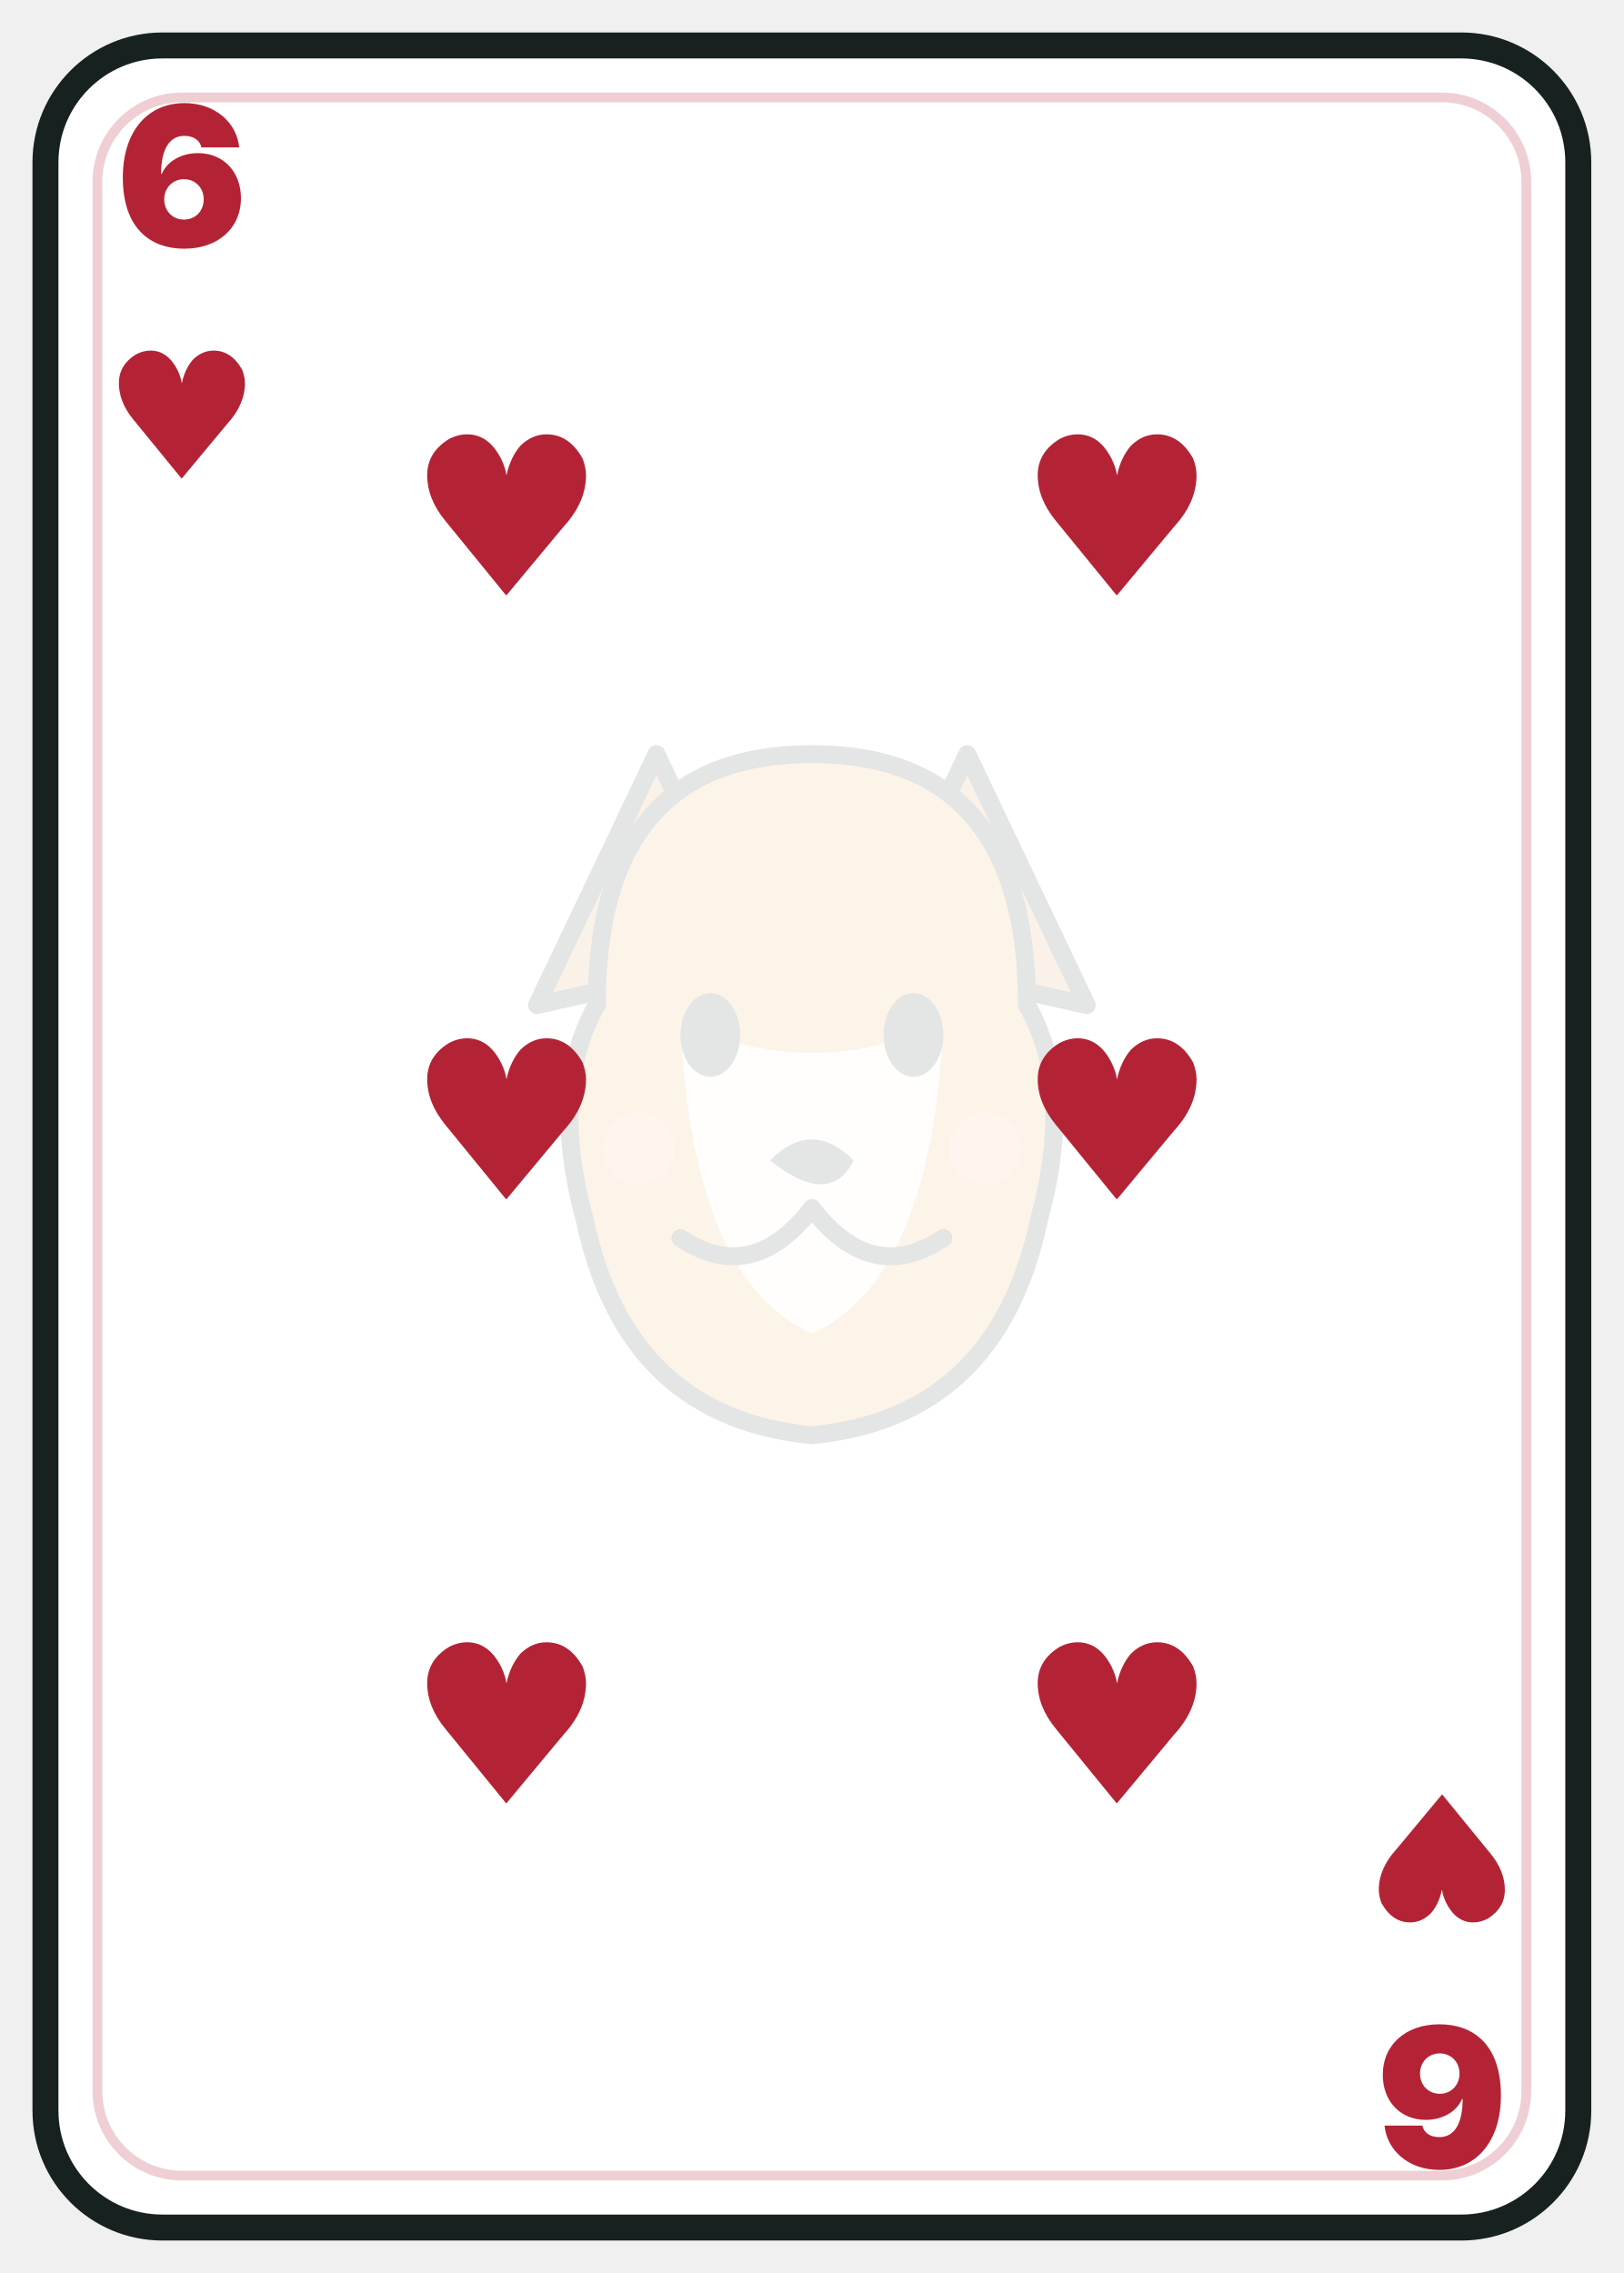
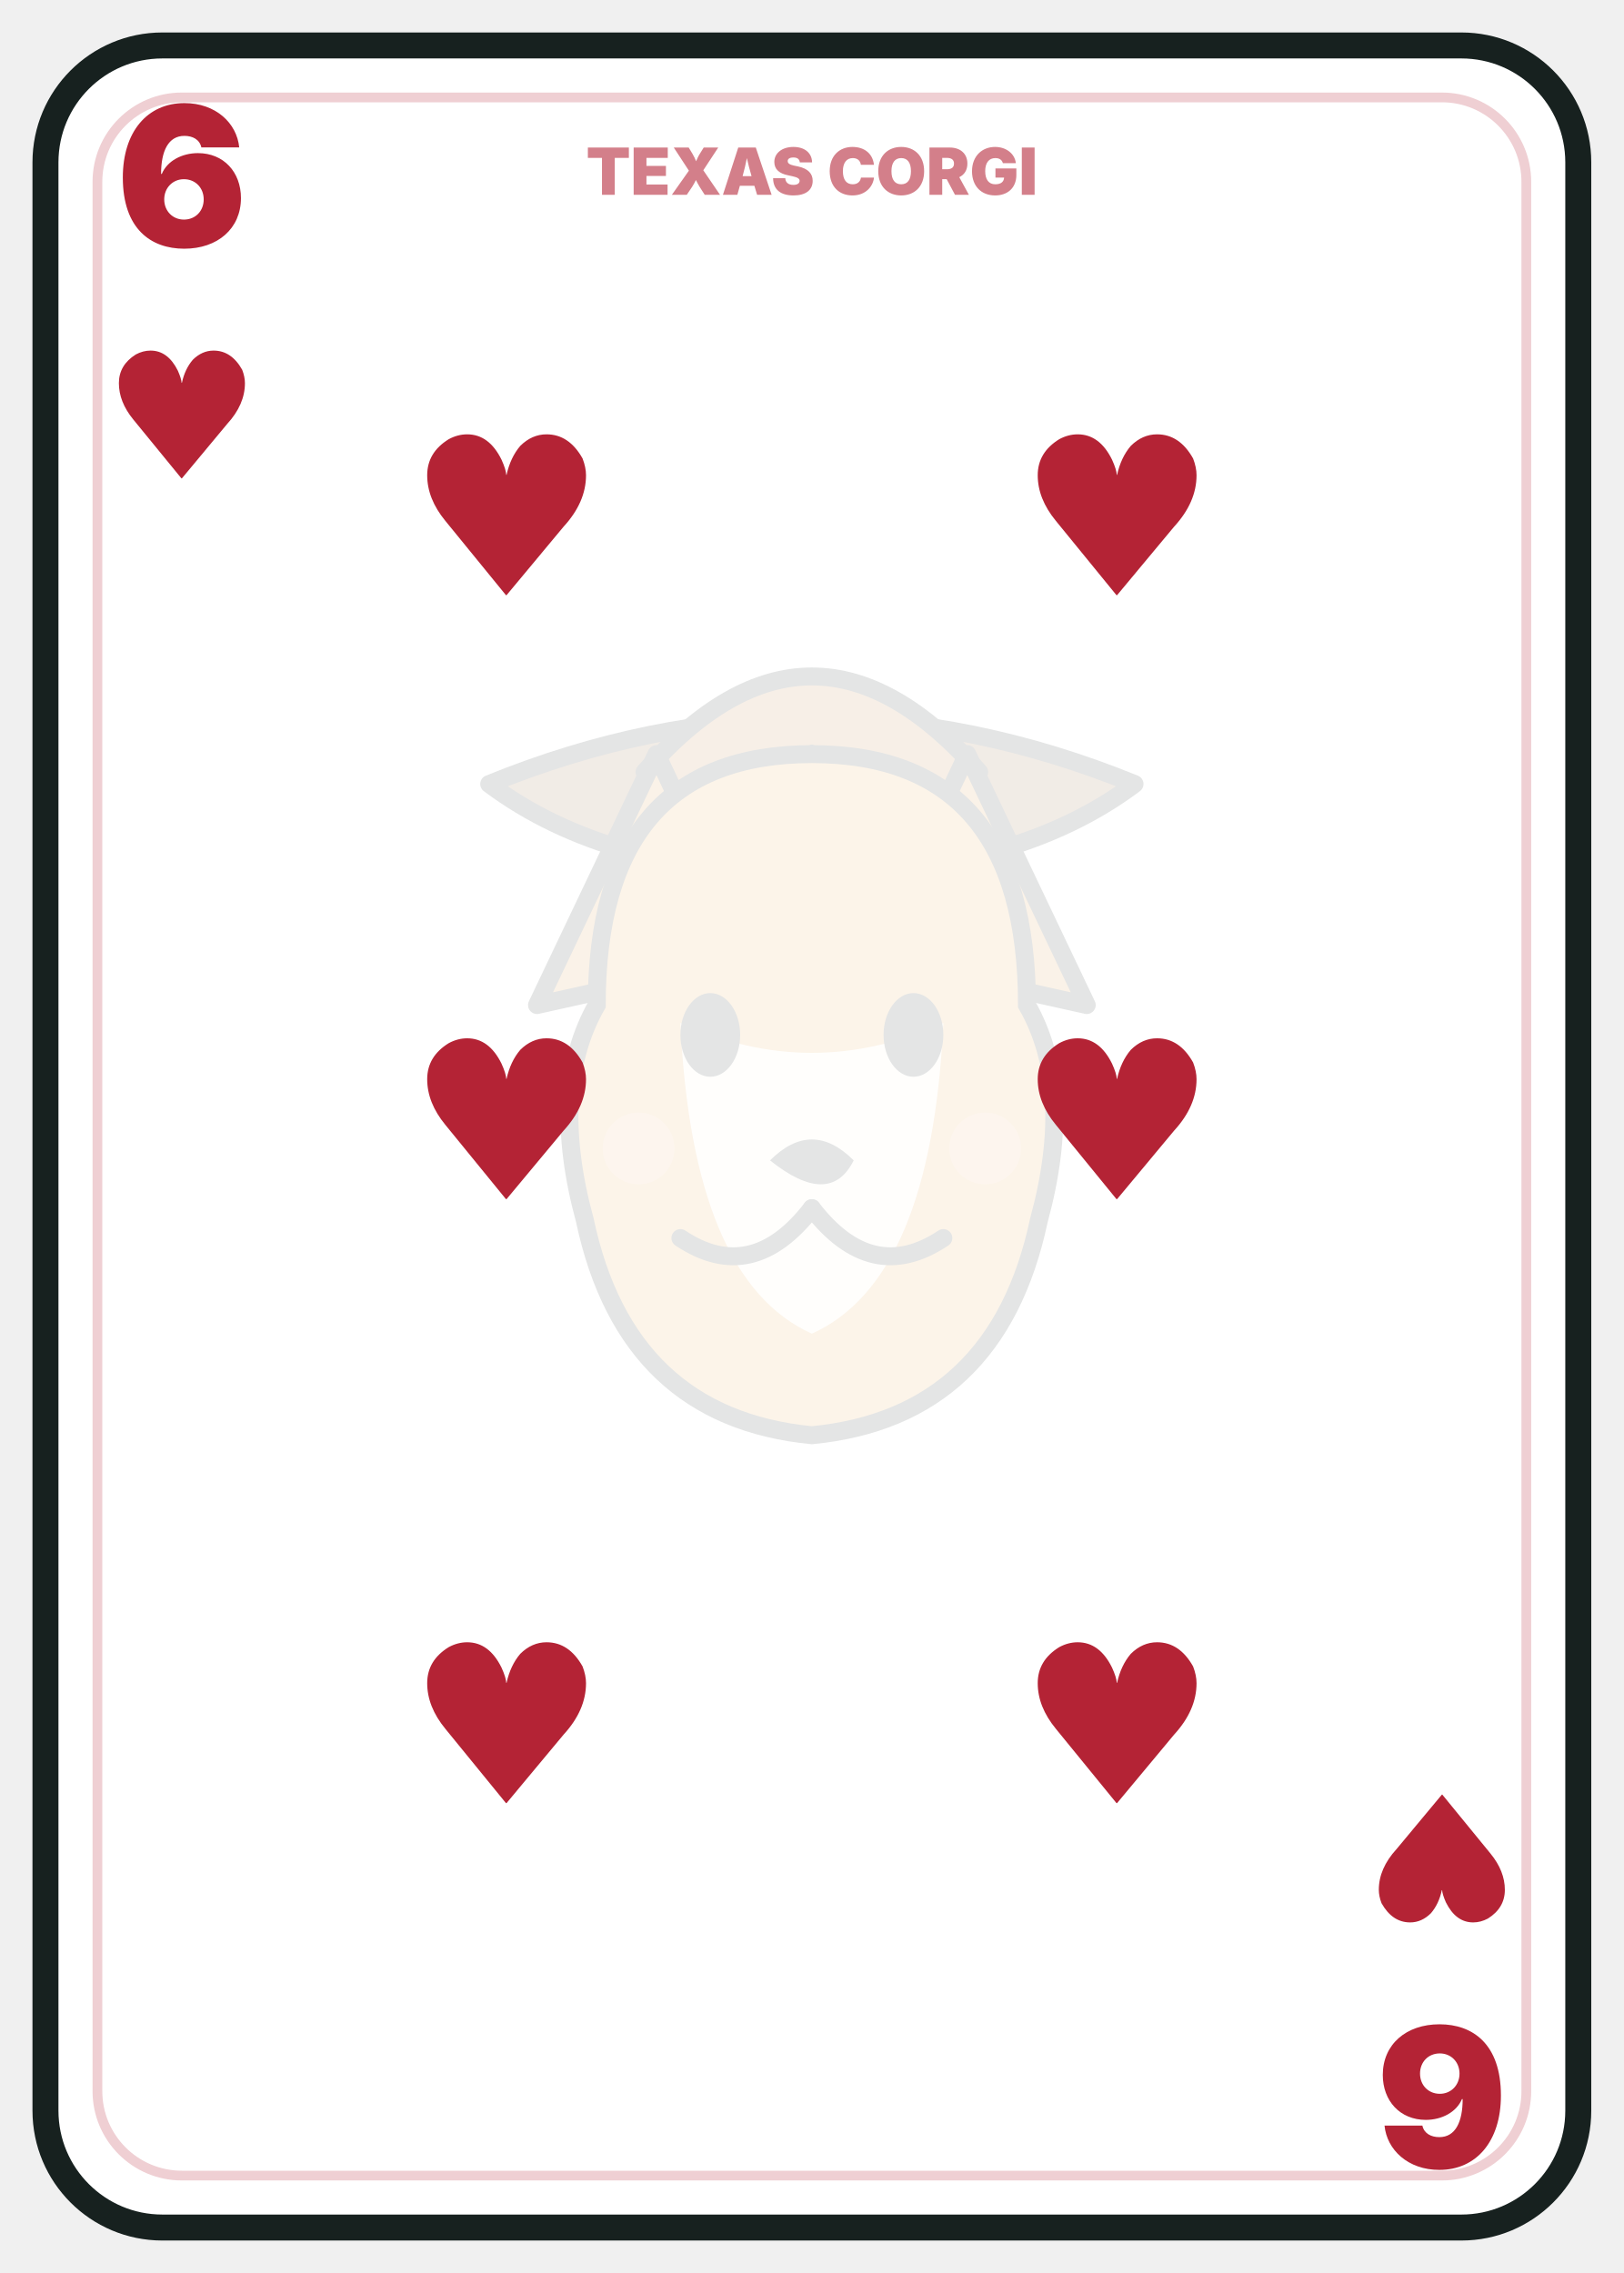
<svg xmlns="http://www.w3.org/2000/svg" width="250" height="350" viewBox="0 0 250 350" role="img" aria-labelledby="title desc">
  <rect x="7" y="7" width="236" height="336" rx="18" fill="#ffffff" stroke="#17211f" stroke-width="4" />
  <rect x="15" y="15" width="220" height="320" rx="13" fill="none" stroke="#b42335" stroke-width="1.5" opacity=".22" />
+   <text x="125" y="30" text-anchor="middle" font-family="Inter, Arial, sans-serif" font-size="10" font-weight="900" fill="#b42335" opacity=".58">TEXAS CORGI</text>
  <g>
    <text x="28" y="38" text-anchor="middle" font-family="Inter, Arial, sans-serif" font-size="30" font-weight="900" fill="#b42335">6</text>
    <text x="28" y="66" text-anchor="middle" dominant-baseline="middle" font-family="Georgia, serif" font-size="27" font-weight="900" fill="#b42335" opacity="1">♥</text>
  </g>
  <g transform="rotate(180 125 175)">
    <text x="28" y="38" text-anchor="middle" font-family="Inter, Arial, sans-serif" font-size="30" font-weight="900" fill="#b42335">6</text>
    <text x="28" y="66" text-anchor="middle" dominant-baseline="middle" font-family="Georgia, serif" font-size="27" font-weight="900" fill="#b42335" opacity="1">♥</text>
  </g>
  <g opacity=".12">
    <g transform="translate(125 175) scale(0.92)">
+       <path d="M -54 -59 q 54 -22 108 0 q -20 15 -54 15 t -54 -15z" fill="#8b5a2b" stroke="#17211f" stroke-width="3" stroke-linejoin="round" />
+       <path d="M -28 -61 q 28 -32 56 0 l -7 20 h -42z" fill="#b97835" stroke="#17211f" stroke-width="3" stroke-linejoin="round" />
+       <polygon points="4.286263797015736e-16,-65 1.728,-60.379 6.657,-60.163 2.796,-57.091 4.114,-52.337 1.8002307947466092e-16,-55.06 -4.114,-52.337 -2.796,-57.091 -6.657,-60.163 -1.728,-60.379" fill="#fff6e8" stroke="#17211f" stroke-width="1.2" stroke-linejoin="round" />
      <path d="M -46 -22 L -26 -64 L -10 -30 Z" fill="#d89038" stroke="#17211f" stroke-width="3" stroke-linejoin="round" />
      <path d="M 46 -22 L 26 -64 L 10 -30 Z" fill="#d89038" stroke="#17211f" stroke-width="3" stroke-linejoin="round" />
      <path d="M -36 -22 q 0 -42 36 -42 t 36 42 q 8 14 2 36 q -7 33 -38 36 q -31 -3 -38 -36 q -6 -22 2 -36z" fill="#e3a146" stroke="#17211f" stroke-width="3" />
      <path d="M -22 -19 q 22 10 44 0 q -2 43 -22 52 q -20 -9 -22 -52z" fill="#fff6e8" />
      <ellipse cx="-17" cy="-17" rx="5" ry="7" fill="#17211f" />
      <ellipse cx="17" cy="-17" rx="5" ry="7" fill="#17211f" />
      <path d="M -7 4 q 7 -7 14 0 q -4 8 -14 0z" fill="#17211f" />
      <path d="M 0 12 q -10 13 -22 5" fill="none" stroke="#17211f" stroke-width="3" stroke-linecap="round" />
      <path d="M 0 12 q 10 13 22 5" fill="none" stroke="#17211f" stroke-width="3" stroke-linecap="round" />
      <path d="M 117.64 203.52 q 7.36 12.88 14.72 0" fill="#e86f7a" stroke="#17211f" stroke-width="1.84" stroke-linecap="round" />
      <circle cx="-29" cy="2" r="6" fill="#f3b283" opacity=".72" />
      <circle cx="29" cy="2" r="6" fill="#f3b283" opacity=".72" />
    </g>
  </g>
  <text x="78" y="82" text-anchor="middle" dominant-baseline="middle" font-family="Georgia, serif" font-size="34" font-weight="900" fill="#b42335" opacity="1">♥</text>
  <text x="172" y="82" text-anchor="middle" dominant-baseline="middle" font-family="Georgia, serif" font-size="34" font-weight="900" fill="#b42335" opacity="1">♥</text>
  <text x="78" y="175" text-anchor="middle" dominant-baseline="middle" font-family="Georgia, serif" font-size="34" font-weight="900" fill="#b42335" opacity="1">♥</text>
  <text x="172" y="175" text-anchor="middle" dominant-baseline="middle" font-family="Georgia, serif" font-size="34" font-weight="900" fill="#b42335" opacity="1">♥</text>
  <text x="78" y="268" text-anchor="middle" dominant-baseline="middle" font-family="Georgia, serif" font-size="34" font-weight="900" fill="#b42335" opacity="1">♥</text>
  <text x="172" y="268" text-anchor="middle" dominant-baseline="middle" font-family="Georgia, serif" font-size="34" font-weight="900" fill="#b42335" opacity="1">♥</text>
</svg>
